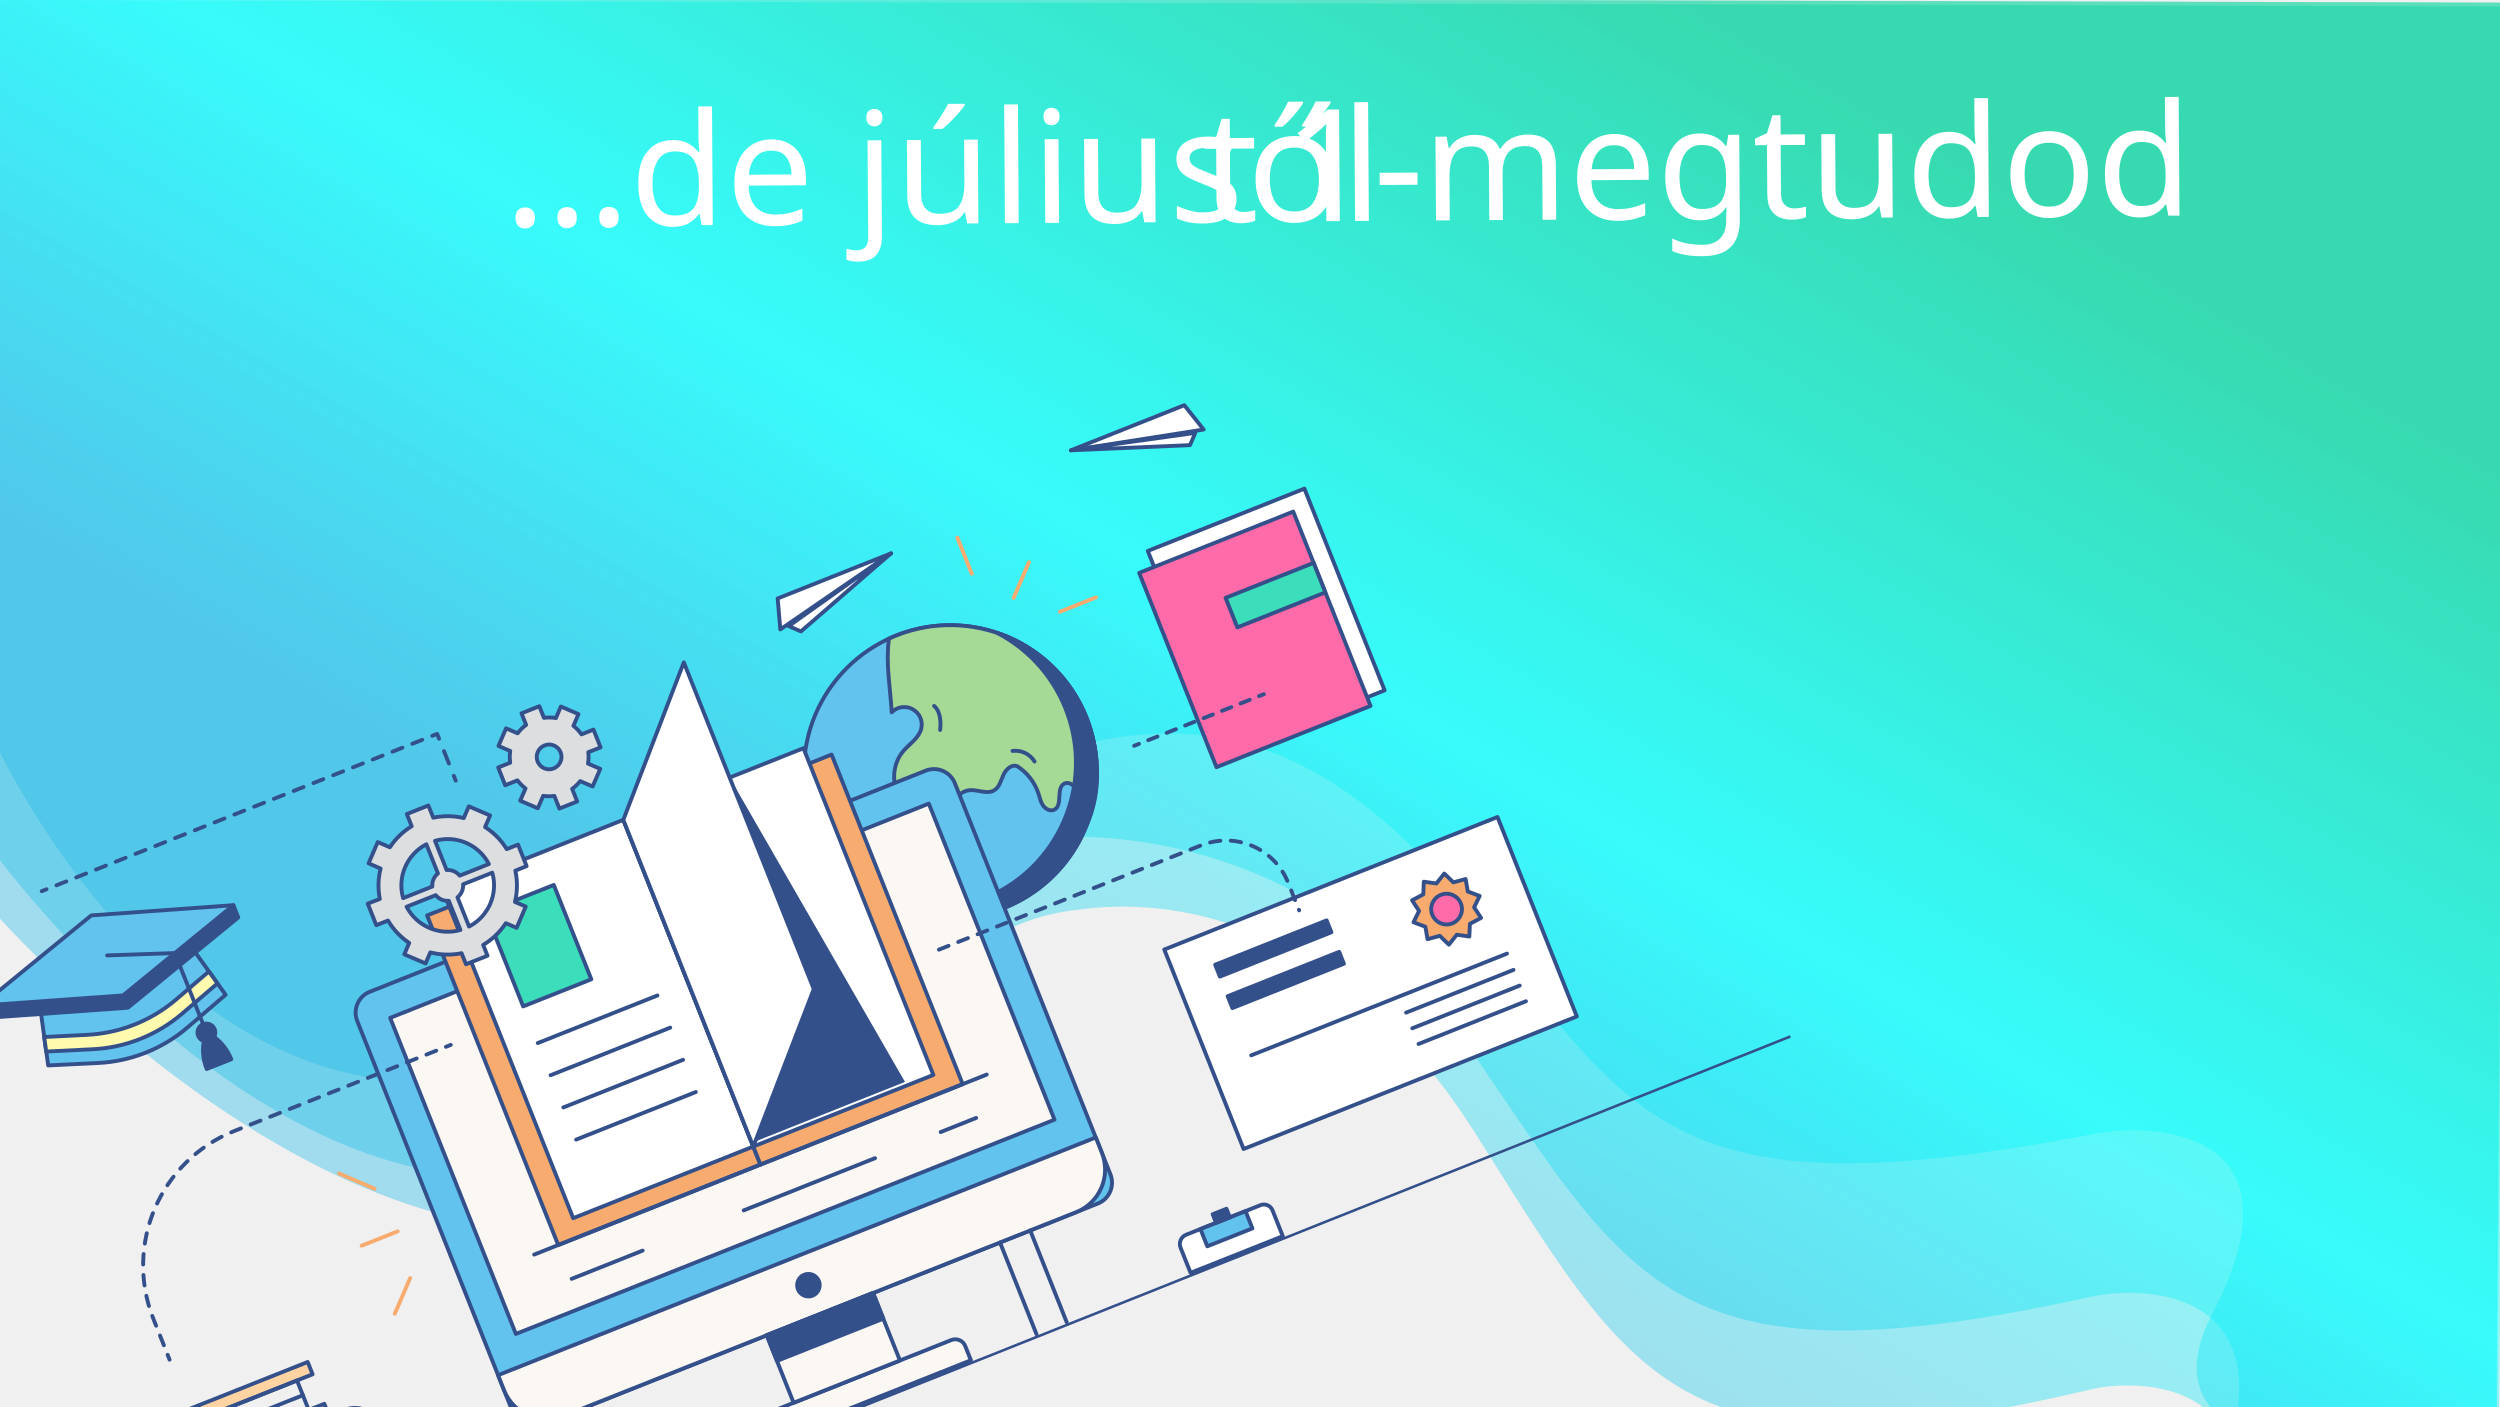
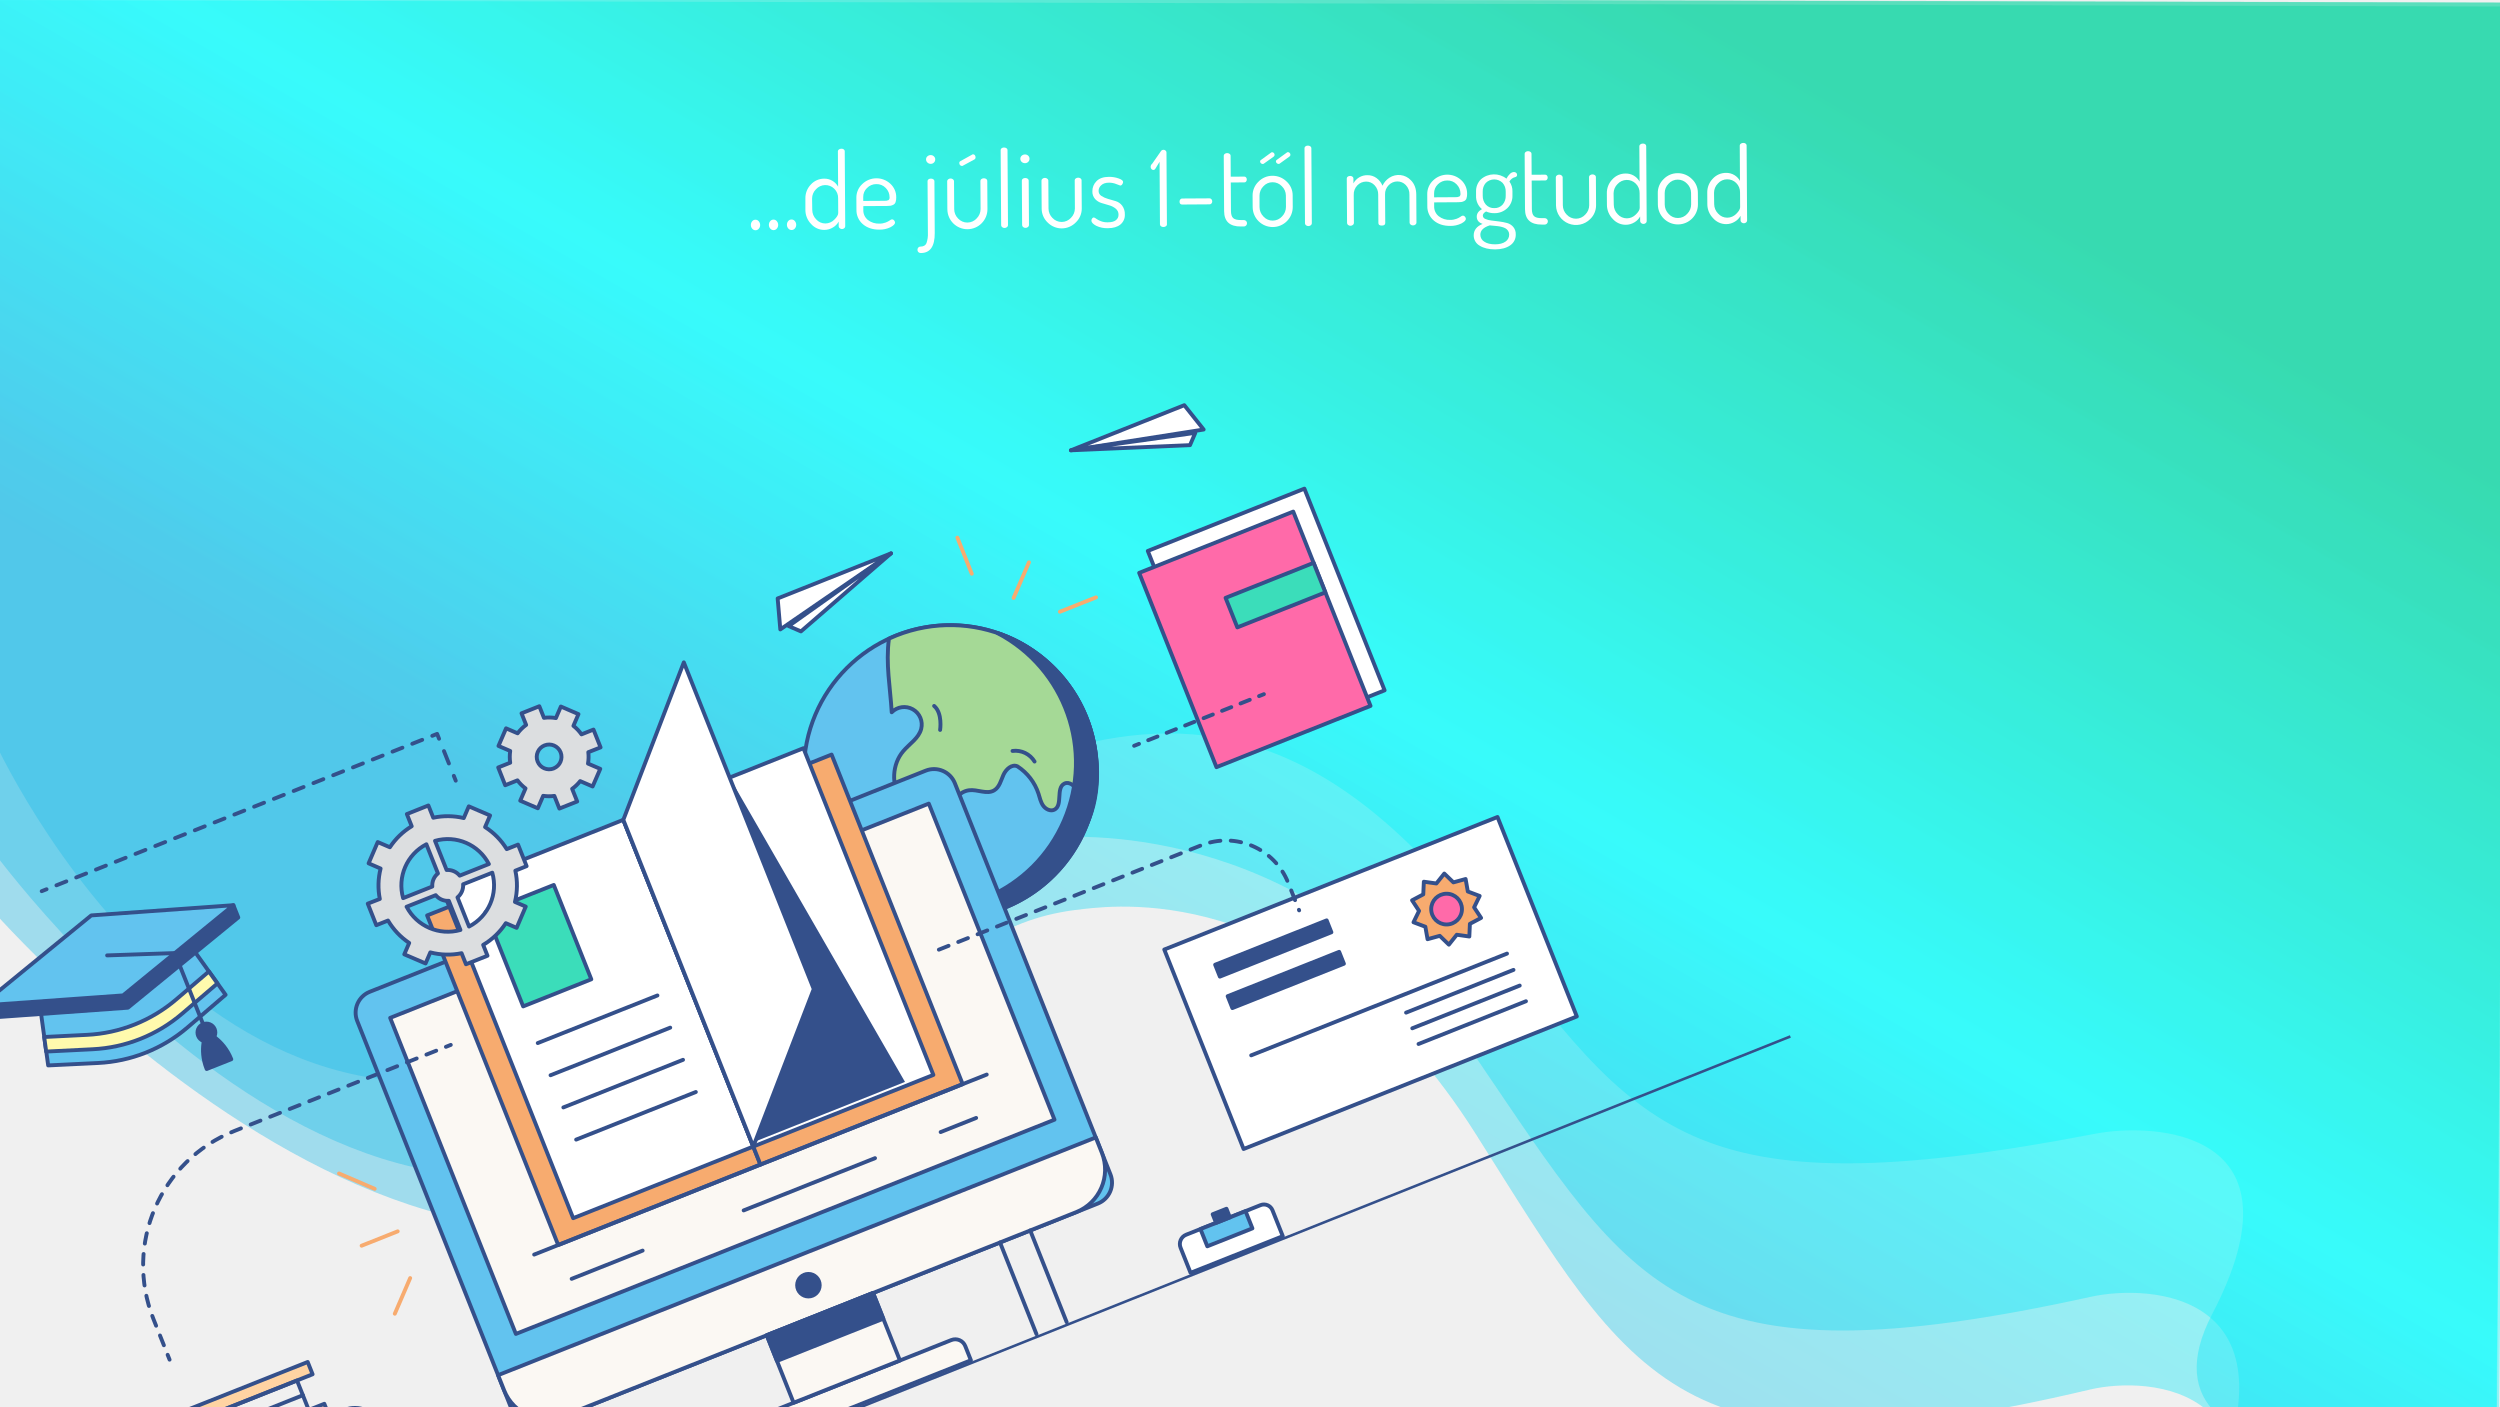
<svg xmlns="http://www.w3.org/2000/svg" xmlns:xlink="http://www.w3.org/1999/xlink" id="Réteg_1" data-name="Réteg 1" viewBox="0 0 1920 1080">
  <defs>
-     <style>.cls-1,.cls-2,.cls-3{opacity:0.39;}.cls-1{fill:url(#Névtelen_színátmenet_38);}.cls-2{fill:url(#Névtelen_színátmenet_38-2);}.cls-3{fill:url(#Névtelen_színátmenet_38-3);}.cls-29,.cls-4{fill:#fff;}.cls-10,.cls-11,.cls-14,.cls-15,.cls-16,.cls-18,.cls-19,.cls-20,.cls-21,.cls-22,.cls-25,.cls-26,.cls-27,.cls-28,.cls-4,.cls-6,.cls-7,.cls-8,.cls-9{stroke:#34508b;}.cls-10,.cls-11,.cls-14,.cls-15,.cls-16,.cls-17,.cls-18,.cls-19,.cls-20,.cls-21,.cls-22,.cls-25,.cls-26,.cls-27,.cls-4,.cls-6,.cls-7,.cls-8,.cls-9{stroke-linecap:round;stroke-linejoin:round;stroke-width:3px;}.cls-14,.cls-5{fill:#f7ab6f;}.cls-17,.cls-18,.cls-21,.cls-25,.cls-26,.cls-27,.cls-28,.cls-6{fill:none;}.cls-7{fill:#ff6aa9;}.cls-13,.cls-23,.cls-8{fill:#34508b;}.cls-9{fill:#62c3ef;}.cls-10{fill:#a5d996;}.cls-11,.cls-12{fill:#fbf8f3;}.cls-15{fill:#3bddba;}.cls-16{fill:#dcdee0;}.cls-17{stroke:#f7ab6f;}.cls-18{stroke-dasharray:8.07 8.07;}.cls-19{fill:#ffd3a2;}.cls-20{fill:#ff9f9e;}.cls-21{stroke-dasharray:8;}.cls-22{fill:#fffaad;}.cls-23{font-size:38.15px;font-family:Montserrat-Bold, Montserrat;font-weight:700;}.cls-24{letter-spacing:-0.02em;}.cls-25{stroke-dasharray:7.63 7.63;}.cls-26{stroke-dasharray:8.17 8.17;}.cls-27{stroke-dasharray:10.22 10.22;}.cls-28{stroke-miterlimit:10;stroke-width:2px;}.cls-29{font-size:120px;font-family:Dosis-Regular, Dosis;}.cls-30{letter-spacing:-0.01em;}</style>
+     <style>.cls-1,.cls-2,.cls-3{opacity:0.39;}.cls-1{fill:url(#Névtelen_színátmenet_38);}.cls-2{fill:url(#Névtelen_színátmenet_38-2);}.cls-3{fill:url(#Névtelen_színátmenet_38-3);}.cls-29,.cls-4{fill:#fff;}.cls-10,.cls-11,.cls-14,.cls-15,.cls-16,.cls-18,.cls-19,.cls-20,.cls-21,.cls-22,.cls-25,.cls-26,.cls-27,.cls-28,.cls-4,.cls-6,.cls-7,.cls-8,.cls-9{stroke:#34508b;}.cls-10,.cls-11,.cls-14,.cls-15,.cls-16,.cls-17,.cls-18,.cls-19,.cls-20,.cls-21,.cls-22,.cls-25,.cls-26,.cls-27,.cls-4,.cls-6,.cls-7,.cls-8,.cls-9{stroke-linecap:round;stroke-linejoin:round;stroke-width:3px;}.cls-14,.cls-5{fill:#f7ab6f;}.cls-17,.cls-18,.cls-21,.cls-25,.cls-26,.cls-27,.cls-28,.cls-6{fill:none;}.cls-7{fill:#ff6aa9;}.cls-13,.cls-23,.cls-8{fill:#34508b;}.cls-9{fill:#62c3ef;}.cls-10{fill:#a5d996;}.cls-11,.cls-12{fill:#fbf8f3;}.cls-15{fill:#3bddba;}.cls-16{fill:#dcdee0;}.cls-17{stroke:#f7ab6f;}.cls-18{stroke-dasharray:8.07 8.07;}.cls-19{fill:#ffd3a2;}.cls-20{fill:#ff9f9e;}.cls-21{stroke-dasharray:8;}.cls-22{fill:#fffaad;}.cls-23{font-size:38.15px;font-family:Montserrat-Bold, Montserrat;font-weight:700;}.cls-24{letter-spacing:-0.02em;}.cls-25{stroke-dasharray:7.63 7.63;}.cls-26{stroke-dasharray:8.17 8.17;}.cls-27{stroke-dasharray:10.22 10.22;}.cls-28{stroke-miterlimit:10;stroke-width:2px;}</style>
    <linearGradient id="Névtelen_színátmenet_38" x1="1439.37" y1="-281.27" x2="661.86" y2="1065.42" gradientUnits="userSpaceOnUse">
      <stop offset="0.2" stop-color="#00d49d" />
      <stop offset="0.56" stop-color="aqua" />
      <stop offset="0.81" stop-color="#21bce8" />
    </linearGradient>
    <linearGradient id="Névtelen_színátmenet_38-2" x1="1470.15" y1="-258.76" x2="674.14" y2="1119.97" xlink:href="#Névtelen_színátmenet_38" />
    <linearGradient id="Névtelen_színátmenet_38-3" x1="1489.7" y1="-249.9" x2="681.78" y2="1149.47" xlink:href="#Névtelen_színátmenet_38" />
  </defs>
  <path class="cls-1" d="M-8-2.36l3,570S179.9,978.45,502,774C669,668,749,595,811,577c99.27-28.82,204-24.1,326,133.15s155.85,221.54,472,160.57c45.19-8.71,164-3.42,90,138.45S1919,1116,1919,1116L1930,2Z" />
  <path class="cls-2" d="M-11,0l3,650.17S320.35,1106.33,586,794c79-92.88,168-145.47,219-150.44,27.81-2.72,207-10.19,329,169.17s155.85,252.7,472,183.16c45.19-9.94,164-3.9,90,157.92s220,121.84,220,121.84L1927,5Z" />
  <path class="cls-3" d="M-12-3.35l3,698.93S389.35,1157.75,655,822c79-99.85,127-118.65,178-124,27.81-2.92,178-20.5,300,172.31S1288.85,1142,1605,1067.2c45.19-10.68,164-4.19,90,169.77s220,131,220,131L1926,2Z" />
  <g id="_Csoport_" data-name="&lt;Csoport&gt;">
    <rect id="_Téglalap_" data-name="&lt;Téglalap&gt;" class="cls-4" x="914.88" y="672.5" width="275.41" height="164.86" transform="translate(-204.49 442.48) rotate(-21.69)" />
    <g id="_Csoport_2" data-name="&lt;Csoport&gt;">
      <g id="_Csoport_3" data-name="&lt;Csoport&gt;">
        <g id="_Csoport_4" data-name="&lt;Csoport&gt;">
          <polygon id="_Görbe_" data-name="&lt;Görbe&gt;" class="cls-5" points="1085.57 708.3 1089.83 699.56 1084.48 691.43 1093.07 686.87 1093.51 677.15 1103.14 678.51 1109.21 670.9 1116.21 677.66 1125.59 675.08 1127.28 684.66 1136.38 688.09 1132.12 696.83 1137.47 704.96 1128.88 709.52 1128.44 719.24 1118.8 717.88 1112.73 725.49 1105.74 718.72 1096.36 721.31 1094.67 711.73 1085.57 708.3" />
          <polygon id="_Görbe_2" data-name="&lt;Görbe&gt;" class="cls-6" points="1085.57 708.3 1089.83 699.56 1084.48 691.43 1093.07 686.87 1093.51 677.15 1103.14 678.51 1109.21 670.9 1116.21 677.66 1125.59 675.08 1127.28 684.66 1136.38 688.09 1132.12 696.83 1137.47 704.96 1128.88 709.52 1128.44 719.24 1118.8 717.88 1112.73 725.49 1105.74 718.72 1096.36 721.31 1094.67 711.73 1085.57 708.3" />
        </g>
        <circle id="_Görbe_3" data-name="&lt;Görbe&gt;" class="cls-7" cx="1110.97" cy="698.19" r="11.81" />
      </g>
      <rect id="_Téglalap_2" data-name="&lt;Téglalap&gt;" class="cls-8" x="931.79" y="723.52" width="92.16" height="9.83" transform="translate(-199.98 412.99) rotate(-21.69)" />
      <rect id="_Téglalap_3" data-name="&lt;Téglalap&gt;" class="cls-8" x="941.4" y="747.69" width="92.16" height="9.83" transform="translate(-208.24 418.25) rotate(-21.69)" />
      <line id="_Görbe_4" data-name="&lt;Görbe&gt;" class="cls-6" x1="960.92" y1="810.5" x2="1157.37" y2="732.37" />
      <line id="_Görbe_5" data-name="&lt;Görbe&gt;" class="cls-6" x1="1079.87" y1="777.69" x2="1162.35" y2="744.88" />
      <line id="_Görbe_6" data-name="&lt;Görbe&gt;" class="cls-6" x1="1084.65" y1="789.73" x2="1167.14" y2="756.92" />
      <line id="_Görbe_7" data-name="&lt;Görbe&gt;" class="cls-6" x1="1089.44" y1="801.77" x2="1171.93" y2="768.96" />
    </g>
  </g>
  <g id="_Csoport_5" data-name="&lt;Csoport&gt;">
    <g id="_Csoport_6" data-name="&lt;Csoport&gt;">
      <circle id="_Görbe_8" data-name="&lt;Görbe&gt;" class="cls-9" cx="729.81" cy="592.65" r="112.48" />
      <path id="_Görbe_9" data-name="&lt;Görbe&gt;" class="cls-10" d="M834.33,551.08a112.48,112.48,0,0,0-146.09-63q-2.81,1.13-5.52,2.38c-2.61,19.32,1,37.32,2.12,56.56a13.46,13.46,0,0,1,22.63,12.78c-1.84,7.17-9,11.44-13.76,17.06-8.58,10-9.39,25.91-1.88,36.76a52.09,52.09,0,0,1,4.35,6.35c1,2,1.53,4.24,2.72,6.14,3,4.78,9.61,6.28,15,4.69s9.74-5.64,13.32-10c4.77-5.79,9.51-12.92,17-13.88,6.48-.83,13.62,3.41,19.25.1,4.07-2.39,5.24-7.57,7.15-11.88s6.55-8.61,10.8-6.57a39.71,39.71,0,0,1,16.15,21c1,3.14,1.67,6.48,3.57,9.17s5.56,4.55,8.53,3.14c6.86-3.26,1-16.75,7.79-20.07,3.7-1.81,8.16,1.6,9.31,5.55s.18,8.17-.13,12.27c-.55,7.2,2.33,10.22,7.93,13.6C846.24,608.37,844.29,576.12,834.33,551.08Z" />
    </g>
    <path id="_Görbe_10" data-name="&lt;Görbe&gt;" class="cls-8" d="M766.17,486.24a112.45,112.45,0,0,1-88.73,205.93,112.46,112.46,0,1,0,88.73-205.93Z" />
  </g>
  <g id="_Csoport_7" data-name="&lt;Csoport&gt;">
    <rect id="_Téglalap_4" data-name="&lt;Téglalap&gt;" class="cls-9" x="316.59" y="664.11" width="493.98" height="357.78" rx="17.27" ry="17.27" transform="translate(-271.66 267.98) rotate(-21.69)" />
    <path id="_Görbe_11" data-name="&lt;Görbe&gt;" class="cls-11" d="M382.54,1056.12l4.68,11.77a35.11,35.11,0,0,0,45.6,19.64L826.58,930.91a35.1,35.1,0,0,0,19.64-45.59l-4.68-11.77Z" />
    <g id="_Csoport_8" data-name="&lt;Csoport&gt;">
      <g id="_Csoport_9" data-name="&lt;Csoport&gt;">
        <rect id="_Görbe_12" data-name="&lt;Görbe&gt;" class="cls-12" x="332.16" y="690.2" width="445.19" height="261.22" transform="translate(-264.08 263.15) rotate(-21.69)" />
      </g>
      <g id="_Csoport_10" data-name="&lt;Csoport&gt;">
        <rect id="_Görbe_13" data-name="&lt;Görbe&gt;" class="cls-6" x="332.16" y="690.2" width="445.19" height="261.22" transform="translate(-264.08 263.15) rotate(-21.69)" />
      </g>
    </g>
    <circle id="_Görbe_14" data-name="&lt;Görbe&gt;" class="cls-13" cx="620.87" cy="987.03" r="10.16" />
    <g id="_Csoport_11" data-name="&lt;Csoport&gt;">
      <rect id="_Téglalap_5" data-name="&lt;Téglalap&gt;" class="cls-14" x="372.45" y="662.52" width="167.15" height="272.4" transform="translate(-262.91 225.1) rotate(-21.69)" />
      <rect id="_Téglalap_6" data-name="&lt;Téglalap&gt;" class="cls-14" x="527.77" y="600.75" width="167.15" height="272.4" transform="translate(-229.08 278.13) rotate(-21.69)" />
    </g>
    <g id="_Csoport_12" data-name="&lt;Csoport&gt;">
      <rect id="_Téglalap_7" data-name="&lt;Téglalap&gt;" class="cls-4" x="385.03" y="647.58" width="148.86" height="270.03" transform="translate(-256.71 225.22) rotate(-21.69)" />
      <rect id="_Téglalap_8" data-name="&lt;Téglalap&gt;" class="cls-4" x="523.34" y="592.56" width="148.86" height="270.03" transform="translate(-226.58 272.45) rotate(-21.69)" />
      <rect id="_Téglalap_9" data-name="&lt;Téglalap&gt;" class="cls-15" x="385.39" y="687.29" width="56.32" height="77.96" transform="translate(-239.14 204.27) rotate(-21.69)" />
      <line id="_Görbe_15" data-name="&lt;Görbe&gt;" class="cls-6" x1="413" y1="801.07" x2="504.9" y2="764.52" />
      <line id="_Görbe_16" data-name="&lt;Görbe&gt;" class="cls-6" x1="422.83" y1="825.78" x2="514.73" y2="789.23" />
      <line id="_Görbe_17" data-name="&lt;Görbe&gt;" class="cls-6" x1="432.66" y1="850.5" x2="524.56" y2="813.94" />
      <line id="_Görbe_18" data-name="&lt;Görbe&gt;" class="cls-6" x1="442.49" y1="875.21" x2="534.39" y2="838.66" />
    </g>
    <polygon id="_Görbe_19" data-name="&lt;Görbe&gt;" class="cls-13" points="695.03 830.91 561.9 599.83 561.49 599.99 624.98 759.6 580 876.66 695.03 830.91" />
    <polygon id="_Görbe_20" data-name="&lt;Görbe&gt;" class="cls-4" points="624.98 759.6 578.51 880.54 478.71 629.63 525.17 508.69 624.98 759.6" />
    <line id="_Görbe_21" data-name="&lt;Görbe&gt;" class="cls-6" x1="410.24" y1="963.51" x2="757.8" y2="825.27" />
    <path id="_Összetett_görbe_" data-name="&lt;Összetett görbe&gt;" class="cls-16" d="M404.44,665.19l-6.58-16.53-8.69,3.46a53,53,0,0,0-16.63-16.93l3.84-8.91-16.34-7-3.87,9a53,53,0,0,0-23.42-.27L329,618.61l-16.53,6.58,3.72,9.36a53,53,0,0,0-16.75,16.15l-9.35-4-7,16.34,9.21,4a53,53,0,0,0-.6,23.36L282.45,694,289,710.55l9-3.58a52.9,52.9,0,0,0,16.26,17.21l-3.77,8.75,16.34,7,3.66-8.5a52.91,52.91,0,0,0,24,.63l3.38,8.5L374.39,734l-3.31-8.33A52.83,52.83,0,0,0,388.46,709l8.31,3.58,7-16.33-8.29-3.57a52.94,52.94,0,0,0,.31-24Zm-29-1.6-22.39,8.91A11.88,11.88,0,0,0,343,668.16l-8.9-22.39A35.58,35.58,0,0,1,375.46,663.59Zm-48-15.19,8.9,22.39A11.9,11.9,0,0,0,332,680.86l-22.39,8.91A35.6,35.6,0,0,1,327.48,648.4Zm-15.2,48,22.39-8.91a11.88,11.88,0,0,0,10.08,4.34l8.9,22.39A35.61,35.61,0,0,1,312.28,696.38Zm48,15.19-8.9-22.39a11.92,11.92,0,0,0,4.34-10.07l22.39-8.91A35.6,35.6,0,0,1,360.26,711.57Z" />
    <path id="_Összetett_görbe_2" data-name="&lt;Összetett görbe&gt;" class="cls-16" d="M461.24,574l-5.44-13.68-9.21,3.67a30.15,30.15,0,0,0-6.2-6.54l3.87-9-13.51-5.83-3.82,8.86a30.34,30.34,0,0,0-9.18-.18l-3.55-8.91-13.67,5.44,3.54,8.91a30.33,30.33,0,0,0-6.55,6.44l-8.86-3.82-5.82,13.52,9,3.87a29.9,29.9,0,0,0,0,9l-9.21,3.67L388,603.06l9.42-3.75a30,30,0,0,0,6.18,6.19l-4.06,9.43,13.51,5.82,4.12-9.56a30,30,0,0,0,8.57.07l3.86,9.72,13.68-5.44-3.87-9.72a29.7,29.7,0,0,0,6.17-5.93l9.56,4.12L461,590.49l-9.42-4.06a30.05,30.05,0,0,0,.24-8.74Zm-36,16.16a9.52,9.52,0,1,1,5.33-12.37A9.53,9.53,0,0,1,425.28,590.11Z" />
    <path id="_Téglalap_10" data-name="&lt;Téglalap&gt;" class="cls-11" d="M567.63,1060.38H740.41a8.26,8.26,0,0,1,8.26,8.26v11.73a0,0,0,0,1,0,0H559.36a0,0,0,0,1,0,0v-11.73A8.26,8.26,0,0,1,567.63,1060.38Z" transform="translate(-349.29 317.51) rotate(-21.69)" />
    <rect id="_Téglalap_11" data-name="&lt;Téglalap&gt;" class="cls-11" x="596.08" y="1007.25" width="87.87" height="55.81" transform="translate(-337.27 309.84) rotate(-21.69)" />
    <rect id="_Téglalap_12" data-name="&lt;Téglalap&gt;" class="cls-8" x="589.69" y="1008.47" width="87.87" height="21.25" transform="translate(-331.79 306.34) rotate(-21.69)" />
    <line id="_Görbe_22" data-name="&lt;Görbe&gt;" class="cls-6" x1="439.04" y1="982.14" x2="493.54" y2="960.46" />
    <line id="_Görbe_23" data-name="&lt;Görbe&gt;" class="cls-6" x1="722.42" y1="869.42" x2="749.67" y2="858.58" />
    <line id="_Görbe_24" data-name="&lt;Görbe&gt;" class="cls-6" x1="571.14" y1="929.59" x2="672.01" y2="889.47" />
  </g>
  <g id="_Csoport_13" data-name="&lt;Csoport&gt;">
    <line id="_Görbe_25" data-name="&lt;Görbe&gt;" class="cls-17" x1="305.43" y1="945.68" x2="277.73" y2="956.7" />
    <line id="_Görbe_26" data-name="&lt;Görbe&gt;" class="cls-17" x1="287.75" y1="913.03" x2="260.37" y2="901.24" />
    <line id="_Görbe_27" data-name="&lt;Görbe&gt;" class="cls-17" x1="303.21" y1="1008.94" x2="315" y2="981.56" />
  </g>
  <g id="_Csoport_14" data-name="&lt;Csoport&gt;">
    <line id="_Görbe_28" data-name="&lt;Görbe&gt;" class="cls-17" x1="778.43" y1="459.23" x2="790.23" y2="431.85" />
    <line id="_Görbe_29" data-name="&lt;Görbe&gt;" class="cls-17" x1="814.02" y1="469.81" x2="841.73" y2="458.79" />
    <line id="_Görbe_30" data-name="&lt;Görbe&gt;" class="cls-17" x1="735.28" y1="412.92" x2="746.3" y2="440.63" />
  </g>
  <path id="_Görbe_31" data-name="&lt;Görbe&gt;" class="cls-6" d="M777.63,576.73a17.17,17.17,0,0,1,16.91,8.14" />
  <path id="_Görbe_32" data-name="&lt;Görbe&gt;" class="cls-6" d="M722,560.58s2-12.83-4.59-18.41" />
  <g id="_Csoport_15" data-name="&lt;Csoport&gt;">
    <path id="_Téglalap_13" data-name="&lt;Téglalap&gt;" class="cls-4" d="M914.08,936h61.48a7.08,7.08,0,0,1,7.08,7.08v21.38a0,0,0,0,1,0,0H906.41a0,0,0,0,1,0,0V943.7A7.67,7.67,0,0,1,914.08,936Z" transform="translate(-284.33 416.37) rotate(-21.69)" />
    <rect id="_Téglalap_14" data-name="&lt;Téglalap&gt;" class="cls-9" x="923.26" y="936.54" width="37.27" height="14.23" transform="translate(-282.07 414.93) rotate(-21.69)" />
    <rect id="_Téglalap_15" data-name="&lt;Téglalap&gt;" class="cls-8" x="932.25" y="930.18" width="11.4" height="7.11" transform="translate(-278.69 412.77) rotate(-21.69)" />
  </g>
  <g id="_Csoport_16" data-name="&lt;Csoport&gt;">
    <line class="cls-6" x1="346.19" y1="802.48" x2="342.48" y2="803.96" />
    <path class="cls-18" d="M335,806.94,180,868.6a111.13,111.13,0,0,0-62.19,144.33l9.48,23.83" />
    <line class="cls-6" x1="128.75" y1="1040.5" x2="130.23" y2="1044.22" />
  </g>
  <g id="_Csoport_17" data-name="&lt;Csoport&gt;">
    <g id="_Csoport_18" data-name="&lt;Csoport&gt;">
      <path id="_Görbe_33" data-name="&lt;Görbe&gt;" class="cls-19" d="M240.07,1055.44l-3.76-9.44L75.13,1110.11a22.36,22.36,0,1,0,16.53,41.56l161.18-64.11-3.76-9.45L96.4,1138.84l-9-22.66Z" />
      <rect id="_Téglalap_16" data-name="&lt;Téglalap&gt;" class="cls-6" x="86.53" y="1087.33" width="151.45" height="24.39" transform="translate(-394.89 137.82) rotate(-21.69)" />
      <line id="_Görbe_34" data-name="&lt;Görbe&gt;" class="cls-6" x1="232.61" y1="1071.54" x2="91.89" y2="1127.51" />
    </g>
    <path id="_Görbe_35" data-name="&lt;Görbe&gt;" class="cls-20" d="M264.76,1082.81l-173.1,68.86L96.18,1163l161.19-64.11,6.51,16.37-161.19,64.12,4.53,11.37,173.1-68.85a21,21,0,0,0,11.78-27.34h0A21,21,0,0,0,264.76,1082.81Z" />
  </g>
  <line id="_Görbe_36" data-name="&lt;Görbe&gt;" class="cls-6" x1="768.01" y1="954.21" x2="796.03" y2="1024.64" />
  <line id="_Görbe_37" data-name="&lt;Görbe&gt;" class="cls-6" x1="791.2" y1="944.99" x2="819.21" y2="1015.42" />
  <path id="_Görbe_38" data-name="&lt;Görbe&gt;" class="cls-21" d="M721.06,729.34l201.59-80.19a51.3,51.3,0,0,1,66.62,28.71l8.47,21.3" />
  <g id="_Csoport_19" data-name="&lt;Csoport&gt;">
    <path id="_Görbe_39" data-name="&lt;Görbe&gt;" class="cls-9" d="M173.26,764,144.09,789a114.07,114.07,0,0,1-68.82,27.38L37,818.24l-10-72.71L130.6,704.29Z" />
    <polygon id="_Görbe_40" data-name="&lt;Görbe&gt;" class="cls-8" points="149.43 707.05 73.83 712.49 15.14 760.46 -14.68 772.32 -10.92 781.77 98.25 773.91 183 704.63 179.25 695.19 149.43 707.05" />
    <polygon id="_Görbe_41" data-name="&lt;Görbe&gt;" class="cls-9" points="70.07 703.04 -14.68 772.32 94.5 764.47 179.25 695.19 70.07 703.04" />
    <path id="_Görbe_42" data-name="&lt;Görbe&gt;" class="cls-22" d="M35.48,807.6l35.61-1.78a114.12,114.12,0,0,0,68.82-27.37L167,755.28l-6.57-9.19L135.52,767.4A114.12,114.12,0,0,1,66.7,794.77l-32.76,1.64Z" />
    <polyline id="_Görbe_43" data-name="&lt;Görbe&gt;" class="cls-6" points="82.28 733.75 134.26 731.96 160.6 798.2" />
    <circle id="_Görbe_44" data-name="&lt;Görbe&gt;" class="cls-8" cx="158.52" cy="792.97" r="6.86" />
    <path id="_Görbe_45" data-name="&lt;Görbe&gt;" class="cls-8" d="M158.52,793s-6.05,12.29.22,28l9.44-3.76,9.44-3.75C171.36,797.75,158.52,793,158.52,793Z" />
  </g>
  <g id="_Csoport_20" data-name="&lt;Csoport&gt;">
    <text class="cls-23" transform="translate(-42.86 774.31) rotate(-21.69)">
      <tspan class="cls-24">A</tspan>
      <tspan x="28.35" y="0">+</tspan>
    </text>
  </g>
  <g id="_Csoport_21" data-name="&lt;Csoport&gt;">
    <rect id="_Téglalap_17" data-name="&lt;Téglalap&gt;" class="cls-4" x="907.74" y="393.29" width="129.42" height="166.69" transform="translate(-107.31 393.16) rotate(-21.69)" />
    <rect id="_Téglalap_18" data-name="&lt;Téglalap&gt;" class="cls-7" x="900.06" y="410.75" width="127.33" height="160.59" transform="translate(-113.25 390.95) rotate(-21.69)" />
    <rect id="_Téglalap_19" data-name="&lt;Téglalap&gt;" class="cls-15" x="943.18" y="444.84" width="72.76" height="24.4" transform="translate(-99.56 394.4) rotate(-21.69)" />
  </g>
  <g id="_Csoport_22" data-name="&lt;Csoport&gt;">
    <line class="cls-6" x1="871.02" y1="572.77" x2="874.74" y2="571.29" />
    <line class="cls-25" x1="881.83" y1="568.47" x2="963.41" y2="536.02" />
    <line class="cls-6" x1="966.96" y1="534.61" x2="970.67" y2="533.13" />
  </g>
  <g id="_Csoport_23" data-name="&lt;Csoport&gt;">
    <line class="cls-6" x1="32.03" y1="684.42" x2="35.75" y2="682.95" />
    <line class="cls-26" x1="43.35" y1="679.92" x2="328.2" y2="566.62" />
    <polyline class="cls-6" points="332 565.11 335.72 563.63 337.19 567.35" />
    <line class="cls-27" x1="340.97" y1="576.85" x2="346.64" y2="591.09" />
    <line class="cls-6" x1="348.53" y1="595.84" x2="350.01" y2="599.56" />
  </g>
  <g id="_Csoport_24" data-name="&lt;Csoport&gt;">
    <polygon id="_Görbe_46" data-name="&lt;Görbe&gt;" class="cls-4" points="597.24 459.61 684.33 424.97 599.28 483.39 597.24 459.61" />
    <polygon id="_Görbe_47" data-name="&lt;Görbe&gt;" class="cls-4" points="605.69 480.84 615.13 484.91 684.33 424.97 605.69 480.84" />
  </g>
  <g id="_Csoport_25" data-name="&lt;Csoport&gt;">
    <polygon id="_Görbe_48" data-name="&lt;Görbe&gt;" class="cls-4" points="909.54 311.19 822.45 345.83 924.4 329.88 909.54 311.19" />
    <polygon id="_Görbe_49" data-name="&lt;Görbe&gt;" class="cls-4" points="917.99 332.43 913.92 341.87 822.45 345.83 917.99 332.43" />
  </g>
  <line class="cls-28" x1="171" y1="1276" x2="1375" y2="796" />
-   <text class="cls-29" transform="translate(387.33 173.91) rotate(-0.37)">...de július 1-<tspan class="cls-30" x="536.02" y="0">t</tspan>
-     <tspan x="570.59" y="0">ől megtudod</tspan>
-   </text>
+   <path class="cls-29" d="M576.66,172.85a4.3,4.3,0,0,1,1-2.92,3.23,3.23,0,0,1,2.58-1.19,3.15,3.15,0,0,1,2.47,1.2,4.28,4.28,0,0,1,1.08,2.87,4.1,4.1,0,0,1-1,2.79,3.19,3.19,0,0,1-2.46,1.24,3.29,3.29,0,0,1-2.59-1.16A4.17,4.17,0,0,1,576.66,172.85Z" />
+   <path class="cls-29" d="M590.51,172.76a4.3,4.3,0,0,1,1-2.92,3.23,3.23,0,0,1,2.58-1.19,3.15,3.15,0,0,1,2.47,1.2,4.28,4.28,0,0,1,1.08,2.87,4.1,4.1,0,0,1-1,2.79,3.19,3.19,0,0,1-2.46,1.24,3.29,3.29,0,0,1-2.59-1.16A4.17,4.17,0,0,1,590.51,172.76Z" />
+   <path class="cls-29" d="M604.36,172.68a4.31,4.31,0,0,1,1-2.93,3.26,3.26,0,0,1,2.58-1.19,3.18,3.18,0,0,1,2.47,1.2,4.28,4.28,0,0,1,1.08,2.87,4.1,4.1,0,0,1-1,2.79,3.19,3.19,0,0,1-2.46,1.24,3.26,3.26,0,0,1-2.59-1.16A4.16,4.16,0,0,1,604.36,172.68Z" />
+   <path class="cls-29" d="M618.54,161.28l0-8.83a15,15,0,0,1,4.18-10.72,13.7,13.7,0,0,1,10.22-4.52,11.93,11.93,0,0,1,10.73,6.16l-.17-27.2a1.65,1.65,0,0,1,.8-1.39,3.25,3.25,0,0,1,1.94-.57,2.76,2.76,0,0,1,1.82.55,1.71,1.71,0,0,1,.7,1.37l.37,57.68a2,2,0,0,1-.72,1.46,2.69,2.69,0,0,1-3.52,0,1.88,1.88,0,0,1-.78-1.47l0-3.61a11.62,11.62,0,0,1-4.39,4.49,12.61,12.61,0,0,1-6.67,1.89A13.28,13.28,0,0,1,622.91,172,15.38,15.38,0,0,1,618.54,161.28Zm5.27-.06a10.41,10.41,0,0,0,3,7.24,9.33,9.33,0,0,0,7.07,3.17,9.63,9.63,0,0,0,6.87-2.94q3-2.92,3-5.1l-.07-11.27a9.77,9.77,0,0,0-3-7.4,9.69,9.69,0,0,0-14,.42,10,10,0,0,0-3,7.1Z" />
+   <path class="cls-29" d="M657.75,161l-.06-9.07a14.11,14.11,0,0,1,4.47-10.52,15.67,15.67,0,0,1,21.58-.34,13.88,13.88,0,0,1,4.57,10.52,10.47,10.47,0,0,1-.51,3.64,3.42,3.42,0,0,1-1.69,2A8.41,8.41,0,0,1,684,158a17.78,17.78,0,0,1-2.67.18l-18.31.11,0,3a9.48,9.48,0,0,0,3.49,7.63,13.41,13.41,0,0,0,8.89,2.82,13.14,13.14,0,0,0,4.82-.84,14.51,14.51,0,0,0,3.15-1.64,3.31,3.31,0,0,1,1.73-.82,2,2,0,0,1,1.59.84,2.72,2.72,0,0,1,.7,1.65q0,1.71-3.46,3.55a18.55,18.55,0,0,1-8.66,1.88q-7.69,0-12.58-4.17A14.1,14.1,0,0,1,657.75,161Zm5.22-6.68,16.2-.1a6.75,6.75,0,0,0,3.24-.54,2.5,2.5,0,0,0,.79-2.22,10,10,0,0,0-2.92-7.07,9.54,9.54,0,0,0-7.27-3,9.85,9.85,0,0,0-7.15,3,9.31,9.31,0,0,0-2.91,6.93Z" />
+   <path class="cls-29" d="M704.6,191.92a2.6,2.6,0,0,1,.64-1.81,2.08,2.08,0,0,1,1.61-.72q3.57,0,4.68-2.65a20.81,20.81,0,0,0,1.09-7.88l-.26-39.73a1.66,1.66,0,0,1,.72-1.42,3.2,3.2,0,0,1,1.86-.54,3.13,3.13,0,0,1,1.91.56,1.69,1.69,0,0,1,.78,1.37l.25,39.85q.11,15.31-10.59,15.38a2.65,2.65,0,0,1-2-.7A2.5,2.5,0,0,1,704.6,191.92Zm7.67-67.08a3.22,3.22,0,0,1-1.07-2.38,3.1,3.1,0,0,1,1-2.36,3.71,3.71,0,0,1,2.59-1,3.38,3.38,0,0,1,2.47,1,3.1,3.1,0,0,1,1,2.34,3.26,3.26,0,0,1-1,2.4,3.32,3.32,0,0,1-2.46,1A3.58,3.58,0,0,1,712.27,124.84Z" />
+   <path class="cls-29" d="M727.57,160.74l-.14-21.62a1.82,1.82,0,0,1,.76-1.38,2.8,2.8,0,0,1,1.9-.66,2.76,2.76,0,0,1,1.79.63,1.8,1.8,0,0,1,.81,1.37l.14,21.58a10.17,10.17,0,0,0,3,7.17,9.65,9.65,0,0,0,14.26-.09,10.17,10.17,0,0,0,3-7.21l-.14-21.66a1.67,1.67,0,0,1,.8-1.38,3.23,3.23,0,0,1,1.86-.58,3,3,0,0,1,1.83.56,1.69,1.69,0,0,1,.78,1.37l.14,21.71a15.39,15.39,0,0,1-30.78.19Zm9.17-35.53a1.46,1.46,0,0,1,.88-1.47l9-5a.86.86,0,0,1,.64-.24,1.68,1.68,0,0,1,1.43.68,2.5,2.5,0,0,1,.53,1.57,1.8,1.8,0,0,1-1,1.79l-8.64,4.67a1.23,1.23,0,0,1-.8.25,2,2,0,0,1-1.47-.68A2.22,2.22,0,0,1,736.74,125.21Z" />
+   <path class="cls-29" d="M768.88,173l-.38-57.76a1.71,1.71,0,0,1,.72-1.38,3,3,0,0,1,1.86-.58,3.13,3.13,0,0,1,1.91.56,1.64,1.64,0,0,1,.78,1.37l.37,57.75a1.88,1.88,0,0,1-.76,1.46,2.86,2.86,0,0,1-1.9.67,2.78,2.78,0,0,1-1.83-.64A1.88,1.88,0,0,1,768.88,173Z" />
+   <path class="cls-29" d="M784.68,124.37a3.2,3.2,0,0,1-1.07-2.38,3.11,3.11,0,0,1,1-2.36,3.66,3.66,0,0,1,2.59-1,3.42,3.42,0,0,1,2.47.95,3.17,3.17,0,0,1,1,2.35,3.26,3.26,0,0,1-1,2.39,3.37,3.37,0,0,1-2.46,1A3.59,3.59,0,0,1,784.68,124.37Zm.31,48.56-.22-34.26a1.71,1.71,0,0,1,.72-1.38,3,3,0,0,1,1.86-.58,3.13,3.13,0,0,1,1.91.55,1.72,1.72,0,0,1,.78,1.37l.22,34.27a1.87,1.87,0,0,1-.8,1.46,2.86,2.86,0,0,1-1.86.66,2.73,2.73,0,0,1-1.83-.64A1.87,1.87,0,0,1,785,172.93Z" />
+   <path class="cls-29" d="M800,160.28l-.14-21.63a1.81,1.81,0,0,1,.76-1.38,2.9,2.9,0,0,1,1.9-.66,2.78,2.78,0,0,1,1.78.64,1.75,1.75,0,0,1,.82,1.36l.14,21.58a10.15,10.15,0,0,0,3,7.17,9.63,9.63,0,0,0,14.26-.09,10.15,10.15,0,0,0,3-7.21l-.14-21.66a1.67,1.67,0,0,1,.8-1.37,3.09,3.09,0,0,1,1.86-.58,3,3,0,0,1,1.83.55,1.72,1.72,0,0,1,.78,1.38l.14,21.7a14.63,14.63,0,0,1-4.51,10.68,15.11,15.11,0,0,1-21.67.14A14.65,14.65,0,0,1,800,160.28Z" />
+   <path class="cls-29" d="M838.19,169.43a2.77,2.77,0,0,1,.55-1.62A1.61,1.61,0,0,1,840,167a3.65,3.65,0,0,1,1.79.92,16.6,16.6,0,0,0,3.5,1.88,13.71,13.71,0,0,0,5.43.94q4.29,0,6.31-1.66a5.08,5.08,0,0,0,2-4.15,5.82,5.82,0,0,0-2.1-4.64,13.9,13.9,0,0,0-5-2.6l-5.88-1.74a11.06,11.06,0,0,1-5-3.09,8.43,8.43,0,0,1-2.11-5.94,10.71,10.71,0,0,1,3.15-7.76q3.18-3.3,9.58-3.34a21.48,21.48,0,0,1,7.42,1.21q3.45,1.23,3.46,2.69a3.34,3.34,0,0,1-.64,1.79,1.87,1.87,0,0,1-1.53,1,24.25,24.25,0,0,1-3-1.12,14.74,14.74,0,0,0-5.6-1.1q-4,0-6.06,2a5.74,5.74,0,0,0-2,4.29,4.47,4.47,0,0,0,2.12,3.88,18,18,0,0,0,5,2.26l5.93,1.72a9.68,9.68,0,0,1,5.05,3.49,10.82,10.82,0,0,1,2.06,6.8,9.32,9.32,0,0,1-3.39,7.68c-2.28,1.87-5.48,2.83-9.58,2.85a19.44,19.44,0,0,1-9-1.84C839.43,172.08,838.2,170.78,838.19,169.43Z" />
+   <path class="cls-29" d="M883.69,128.15a3.11,3.11,0,0,1,1.2-2.43l6.58-9.44a2.4,2.4,0,0,1,3.64-.67,1.77,1.77,0,0,1,.74,1.45l.35,55.16a1.75,1.75,0,0,1-.8,1.54,3.09,3.09,0,0,1-1.86.58,3.13,3.13,0,0,1-1.91-.55,1.86,1.86,0,0,1-.78-1.54l-.3-48-3.21,5.29a1.87,1.87,0,0,1-1.53,1,1.9,1.9,0,0,1-1.5-.68A2.41,2.41,0,0,1,883.69,128.15Z" />
+   <path class="cls-29" d="M905.89,154.86a2.55,2.55,0,0,1,.56-1.71,1.77,1.77,0,0,1,1.45-.69l21.06-.13a1.82,1.82,0,0,1,1.42.66,2.49,2.49,0,0,1,.62,1.71,2.25,2.25,0,0,1-.6,1.6,1.9,1.9,0,0,1-1.41.64l-21.06.14Q905.91,157.1,905.89,154.86Z" />
+   <path class="cls-29" d="M940.12,162.15l-.28-42.62a1.66,1.66,0,0,1,.81-1.38,3,3,0,0,1,1.77-.58,3.22,3.22,0,0,1,1.87.55,1.65,1.65,0,0,1,.82,1.37l.1,16.21,10.45-.07a1.63,1.63,0,0,1,1.34.65,2.39,2.39,0,0,1,.54,1.56,2.48,2.48,0,0,1-.52,1.58,1.62,1.62,0,0,1-1.33.66l-10.45.07.14,21.85c0,2.62.58,4.46,1.7,5.49S950.15,169,953,169l2.27,0a2.41,2.41,0,0,1,2.44,2.42,2.5,2.5,0,0,1-.67,1.76,2.28,2.28,0,0,1-1.74.77H953Q940.2,174.05,940.12,162.15Z" />
+   <path class="cls-29" d="M962.05,159.08l-.06-8.83a14.55,14.55,0,0,1,4.47-10.68A14.81,14.81,0,0,1,977.21,135a15.17,15.17,0,0,1,10.88,4.39,14.3,14.3,0,0,1,4.68,10.66l.06,8.83a15.39,15.39,0,0,1-30.78.2Zm5.27-.06a10.33,10.33,0,0,0,3,7.27,9.32,9.32,0,0,0,7.11,3.14,9.56,9.56,0,0,0,7.19-3.23,10.37,10.37,0,0,0,3-7.31l-.06-8.78a10,10,0,0,0-3.08-7.07,9.65,9.65,0,0,0-7.19-3.09,9.38,9.38,0,0,0-7.07,3.18,10.07,10.07,0,0,0-2.91,7.11Zm.42-35a1.17,1.17,0,0,1,.64-1.14l7.74-5.64a1.26,1.26,0,0,1,.89-.33,1.74,1.74,0,0,1,1.3.6,1.92,1.92,0,0,1,.57,1.34,1.63,1.63,0,0,1-.71,1.46l-7.34,5.23a1.32,1.32,0,0,1-1,.41,2.05,2.05,0,0,1-1.46-.6A1.77,1.77,0,0,1,967.74,124.05Zm12.15-.08a1.17,1.17,0,0,1,.64-1.14l7.74-5.63a1.18,1.18,0,0,1,.89-.33,1.71,1.71,0,0,1,1.3.59,1.92,1.92,0,0,1,.57,1.34,1.61,1.61,0,0,1-.72,1.46L983,125.49a1.34,1.34,0,0,1-1,.41,2,2,0,0,1-1.46-.6A1.77,1.77,0,0,1,979.89,124Z" />
+   <path class="cls-29" d="M1002.23,171.54l-.37-57.75a1.66,1.66,0,0,1,.72-1.38,2.91,2.91,0,0,1,1.86-.58,3.1,3.1,0,0,1,1.9.55,1.66,1.66,0,0,1,.78,1.37l.37,57.75a1.9,1.9,0,0,1-.76,1.47,2.9,2.9,0,0,1-1.9.66A2.78,2.78,0,0,1,1003,173,1.88,1.88,0,0,1,1002.23,171.54Z" />
+   <path class="cls-29" d="M1034.54,171.33l-.22-34.26a1.71,1.71,0,0,1,.72-1.38,3,3,0,0,1,1.86-.58,2.77,2.77,0,0,1,1.79.56,1.75,1.75,0,0,1,.74,1.39l0,3.78a11.95,11.95,0,0,1,10.73-6.3,11.46,11.46,0,0,1,7,2.2,13.24,13.24,0,0,1,4.58,5.9,15,15,0,0,1,5.3-6.13,12.94,12.94,0,0,1,16.54,1.94q4.08,4.11,4.12,11l.14,21.55a1.88,1.88,0,0,1-.76,1.46,2.8,2.8,0,0,1-1.9.66,2.72,2.72,0,0,1-1.83-.63,1.92,1.92,0,0,1-.78-1.45l-.13-21.49a10,10,0,0,0-2.85-7.5,8.92,8.92,0,0,0-6.45-2.71,9.25,9.25,0,0,0-6.59,2.83,9.58,9.58,0,0,0-2.83,7.17l.15,21.9c0,1.35-.88,2-2.66,2s-2.6-.66-2.61-2l-.14-21.81a10,10,0,0,0-2.76-7.14,8.68,8.68,0,0,0-6.54-2.83,9.31,9.31,0,0,0-6.66,2.84,9.9,9.9,0,0,0-2.83,7.49l.14,21.49a1.87,1.87,0,0,1-.8,1.46,2.86,2.86,0,0,1-1.86.66,2.73,2.73,0,0,1-1.83-.64A1.87,1.87,0,0,1,1034.54,171.33Z" />
+   <path class="cls-29" d="M1096.18,158.22l-.06-9.07a14.18,14.18,0,0,1,4.47-10.52,15.65,15.65,0,0,1,21.59-.34,13.88,13.88,0,0,1,4.56,10.51,10.55,10.55,0,0,1-.5,3.65,3.4,3.4,0,0,1-1.69,1.94,8.22,8.22,0,0,1-2.14.75,16.79,16.79,0,0,1-2.68.17l-18.3.12,0,3a9.45,9.45,0,0,0,3.49,7.63,13.41,13.41,0,0,0,8.89,2.82,13.08,13.08,0,0,0,4.81-.84,14,14,0,0,0,3.15-1.64,3.25,3.25,0,0,1,1.74-.82,2,2,0,0,1,1.58.84,2.64,2.64,0,0,1,.7,1.65c0,1.14-1.15,2.32-3.46,3.55a18.51,18.51,0,0,1-8.65,1.88q-7.71,0-12.59-4.17A14.13,14.13,0,0,1,1096.18,158.22Zm5.22-6.68,16.2-.1a6.75,6.75,0,0,0,3.24-.54,2.51,2.51,0,0,0,.8-2.22,10.09,10.09,0,0,0-2.92-7.07,9.52,9.52,0,0,0-7.27-3,9.87,9.87,0,0,0-7.15,2.94,9.4,9.4,0,0,0-2.92,6.94Z" />
+   <path class="cls-29" d="M1131.8,180.83q0-6.08,6.83-8.87-4.45-1.5-4.49-5.53c0-2.41,1.32-4.35,4-5.82a12.64,12.64,0,0,1-4.53-10.2v-3.09a12.72,12.72,0,0,1,3.78-9.65,15.35,15.35,0,0,1,19.56-.47,12.57,12.57,0,0,1,2.73-3.7,4.62,4.62,0,0,1,3-1.39,2.41,2.41,0,0,1,1.78.64,2,2,0,0,1,.66,1.46,1.64,1.64,0,0,1-1.36,1.79,6.64,6.64,0,0,0-4.52,3.44,12.28,12.28,0,0,1,2.32,7.62l0,3.09a12.85,12.85,0,0,1-3.91,9.69,14,14,0,0,1-10.1,3.88,14.53,14.53,0,0,1-6.24-1.31c-1.67.92-2.5,2-2.5,3.15a2.8,2.8,0,0,0,1.88,2.57,15.11,15.11,0,0,0,4.65,1.22l6.08.75a43.07,43.07,0,0,1,6.1,1.2,9.42,9.42,0,0,1,4.68,3,8.41,8.41,0,0,1,1.9,5.64,9.72,9.72,0,0,1-4.32,8.53q-4.35,3-11.48,3.07-7.29,0-11.89-2.84A9,9,0,0,1,1131.8,180.83Zm5.1-.52a6.18,6.18,0,0,0,3.08,5.33c2,1.34,4.77,2,8.23,2s6.06-.71,8-2.08a6.36,6.36,0,0,0,2.84-5.46,5.07,5.07,0,0,0-.83-2.83,6,6,0,0,0-1.92-1.86,11.77,11.77,0,0,0-2.88-1.12,20.87,20.87,0,0,0-3.16-.61l-3.4-.33-2.76-.26Q1136.87,175.37,1136.9,180.31Zm1.84-30.05a10,10,0,0,0,2.43,6.92,8.27,8.27,0,0,0,6.54,2.65,8,8,0,0,0,6.34-2.73,9.94,9.94,0,0,0,2.34-6.87v-3.1a9.68,9.68,0,0,0-2.44-6.72,9.14,9.14,0,0,0-12.88.09,9.64,9.64,0,0,0-2.34,6.74Z" />
+   <path class="cls-29" d="M1171.2,160.67l-.27-42.62a1.65,1.65,0,0,1,.8-1.38,3,3,0,0,1,1.78-.58,3.19,3.19,0,0,1,1.87.55,1.66,1.66,0,0,1,.82,1.37l.1,16.2,10.45-.06a1.62,1.62,0,0,1,1.34.65,2.5,2.5,0,0,1,.54,1.56,2.44,2.44,0,0,1-.52,1.57,1.61,1.61,0,0,1-1.33.67l-10.45.07.14,21.85c0,2.62.58,4.45,1.69,5.49s3.08,1.55,5.89,1.53l2.26,0a2.34,2.34,0,0,1,1.75.7,2.4,2.4,0,0,1,.7,1.72,2.53,2.53,0,0,1-.68,1.76,2.2,2.2,0,0,1-1.73.76l-2.27,0Q1171.27,172.56,1171.2,160.67Z" />
+   <path class="cls-29" d="M1195,157.75l-.14-21.63a1.82,1.82,0,0,1,.76-1.38,3,3,0,0,1,3.69,0,1.84,1.84,0,0,1,.82,1.37l.13,21.58a10.14,10.14,0,0,0,3,7.17,9.62,9.62,0,0,0,14.25-.09,10.11,10.11,0,0,0,3-7.21l-.13-21.66a1.62,1.62,0,0,1,.8-1.38,3.18,3.18,0,0,1,1.86-.58,3,3,0,0,1,1.82.56,1.66,1.66,0,0,1,.78,1.37l.14,21.71a14.63,14.63,0,0,1-4.51,10.68A15.37,15.37,0,0,1,1195,157.75Z" />
+   <path class="cls-29" d="M1234.12,157.33l-.06-8.82a14.94,14.94,0,0,1,4.19-10.72,13.61,13.61,0,0,1,10.21-4.52,11.93,11.93,0,0,1,10.74,6.16l-.18-27.21a1.67,1.67,0,0,1,.8-1.38,3.3,3.3,0,0,1,1.94-.58,2.78,2.78,0,0,1,1.83.55,1.75,1.75,0,0,1,.7,1.37l.37,57.68a1.93,1.93,0,0,1-.72,1.46,2.59,2.59,0,0,1-1.78.66,2.62,2.62,0,0,1-1.75-.65,1.94,1.94,0,0,1-.78-1.47l0-3.61a11.68,11.68,0,0,1-4.38,4.5,12.61,12.61,0,0,1-6.68,1.88,13.22,13.22,0,0,1-10.07-4.59A15.41,15.41,0,0,1,1234.12,157.33Zm5.26-.05a10.42,10.42,0,0,0,3,7.23,9.36,9.36,0,0,0,7.07,3.18,9.6,9.6,0,0,0,6.86-2.95q3-2.91,3-5.09l-.08-11.28a9.78,9.78,0,0,0-3-7.39,9.68,9.68,0,0,0-14,.41,10,10,0,0,0-3,7.11Z" />
+   <path class="cls-29" d="M1273.24,157.08l-.06-8.83a14.55,14.55,0,0,1,4.47-10.68A14.84,14.84,0,0,1,1288.4,133a15.13,15.13,0,0,1,10.88,4.39,14.28,14.28,0,0,1,4.68,10.66l.06,8.83a15.39,15.39,0,0,1-30.78.19Zm5.27-.05a10.34,10.34,0,0,0,3,7.27,9.31,9.31,0,0,0,7.11,3.13,9.52,9.52,0,0,0,7.18-3.22,10.36,10.36,0,0,0,3-7.31l-.06-8.78a10,10,0,0,0-3.08-7.07,9.62,9.62,0,0,0-7.19-3.1,9.39,9.39,0,0,0-7.07,3.19,10.07,10.07,0,0,0-2.91,7.11Z" />
+   <path class="cls-29" d="M1311.23,156.84l-.06-8.83a15,15,0,0,1,4.19-10.72,13.65,13.65,0,0,1,10.21-4.52,11.84,11.84,0,0,1,6.54,1.76,11.72,11.72,0,0,1,4.19,4.4l-.17-27.21a1.66,1.66,0,0,1,.8-1.38,3.37,3.37,0,0,1,1.94-.58,2.78,2.78,0,0,1,1.83.56,1.74,1.74,0,0,1,.7,1.37l.37,57.67a2,2,0,0,1-.72,1.47,2.74,2.74,0,0,1-3.53,0,2,2,0,0,1-.78-1.47l0-3.61a11.62,11.62,0,0,1-4.39,4.49,12.59,12.59,0,0,1-6.67,1.89,13.27,13.27,0,0,1-10.07-4.6A15.32,15.32,0,0,1,1311.23,156.84Zm5.26-.06a10.39,10.39,0,0,0,3,7.23,9.29,9.29,0,0,0,7.06,3.18,9.66,9.66,0,0,0,6.87-2.94c2-1.95,3-3.65,3-5.1l-.07-11.27a9.8,9.8,0,0,0-3-7.4,9.62,9.62,0,0,0-6.86-2.77,9.5,9.5,0,0,0-7.11,3.18,10,10,0,0,0-3,7.11Z" />
</svg>
